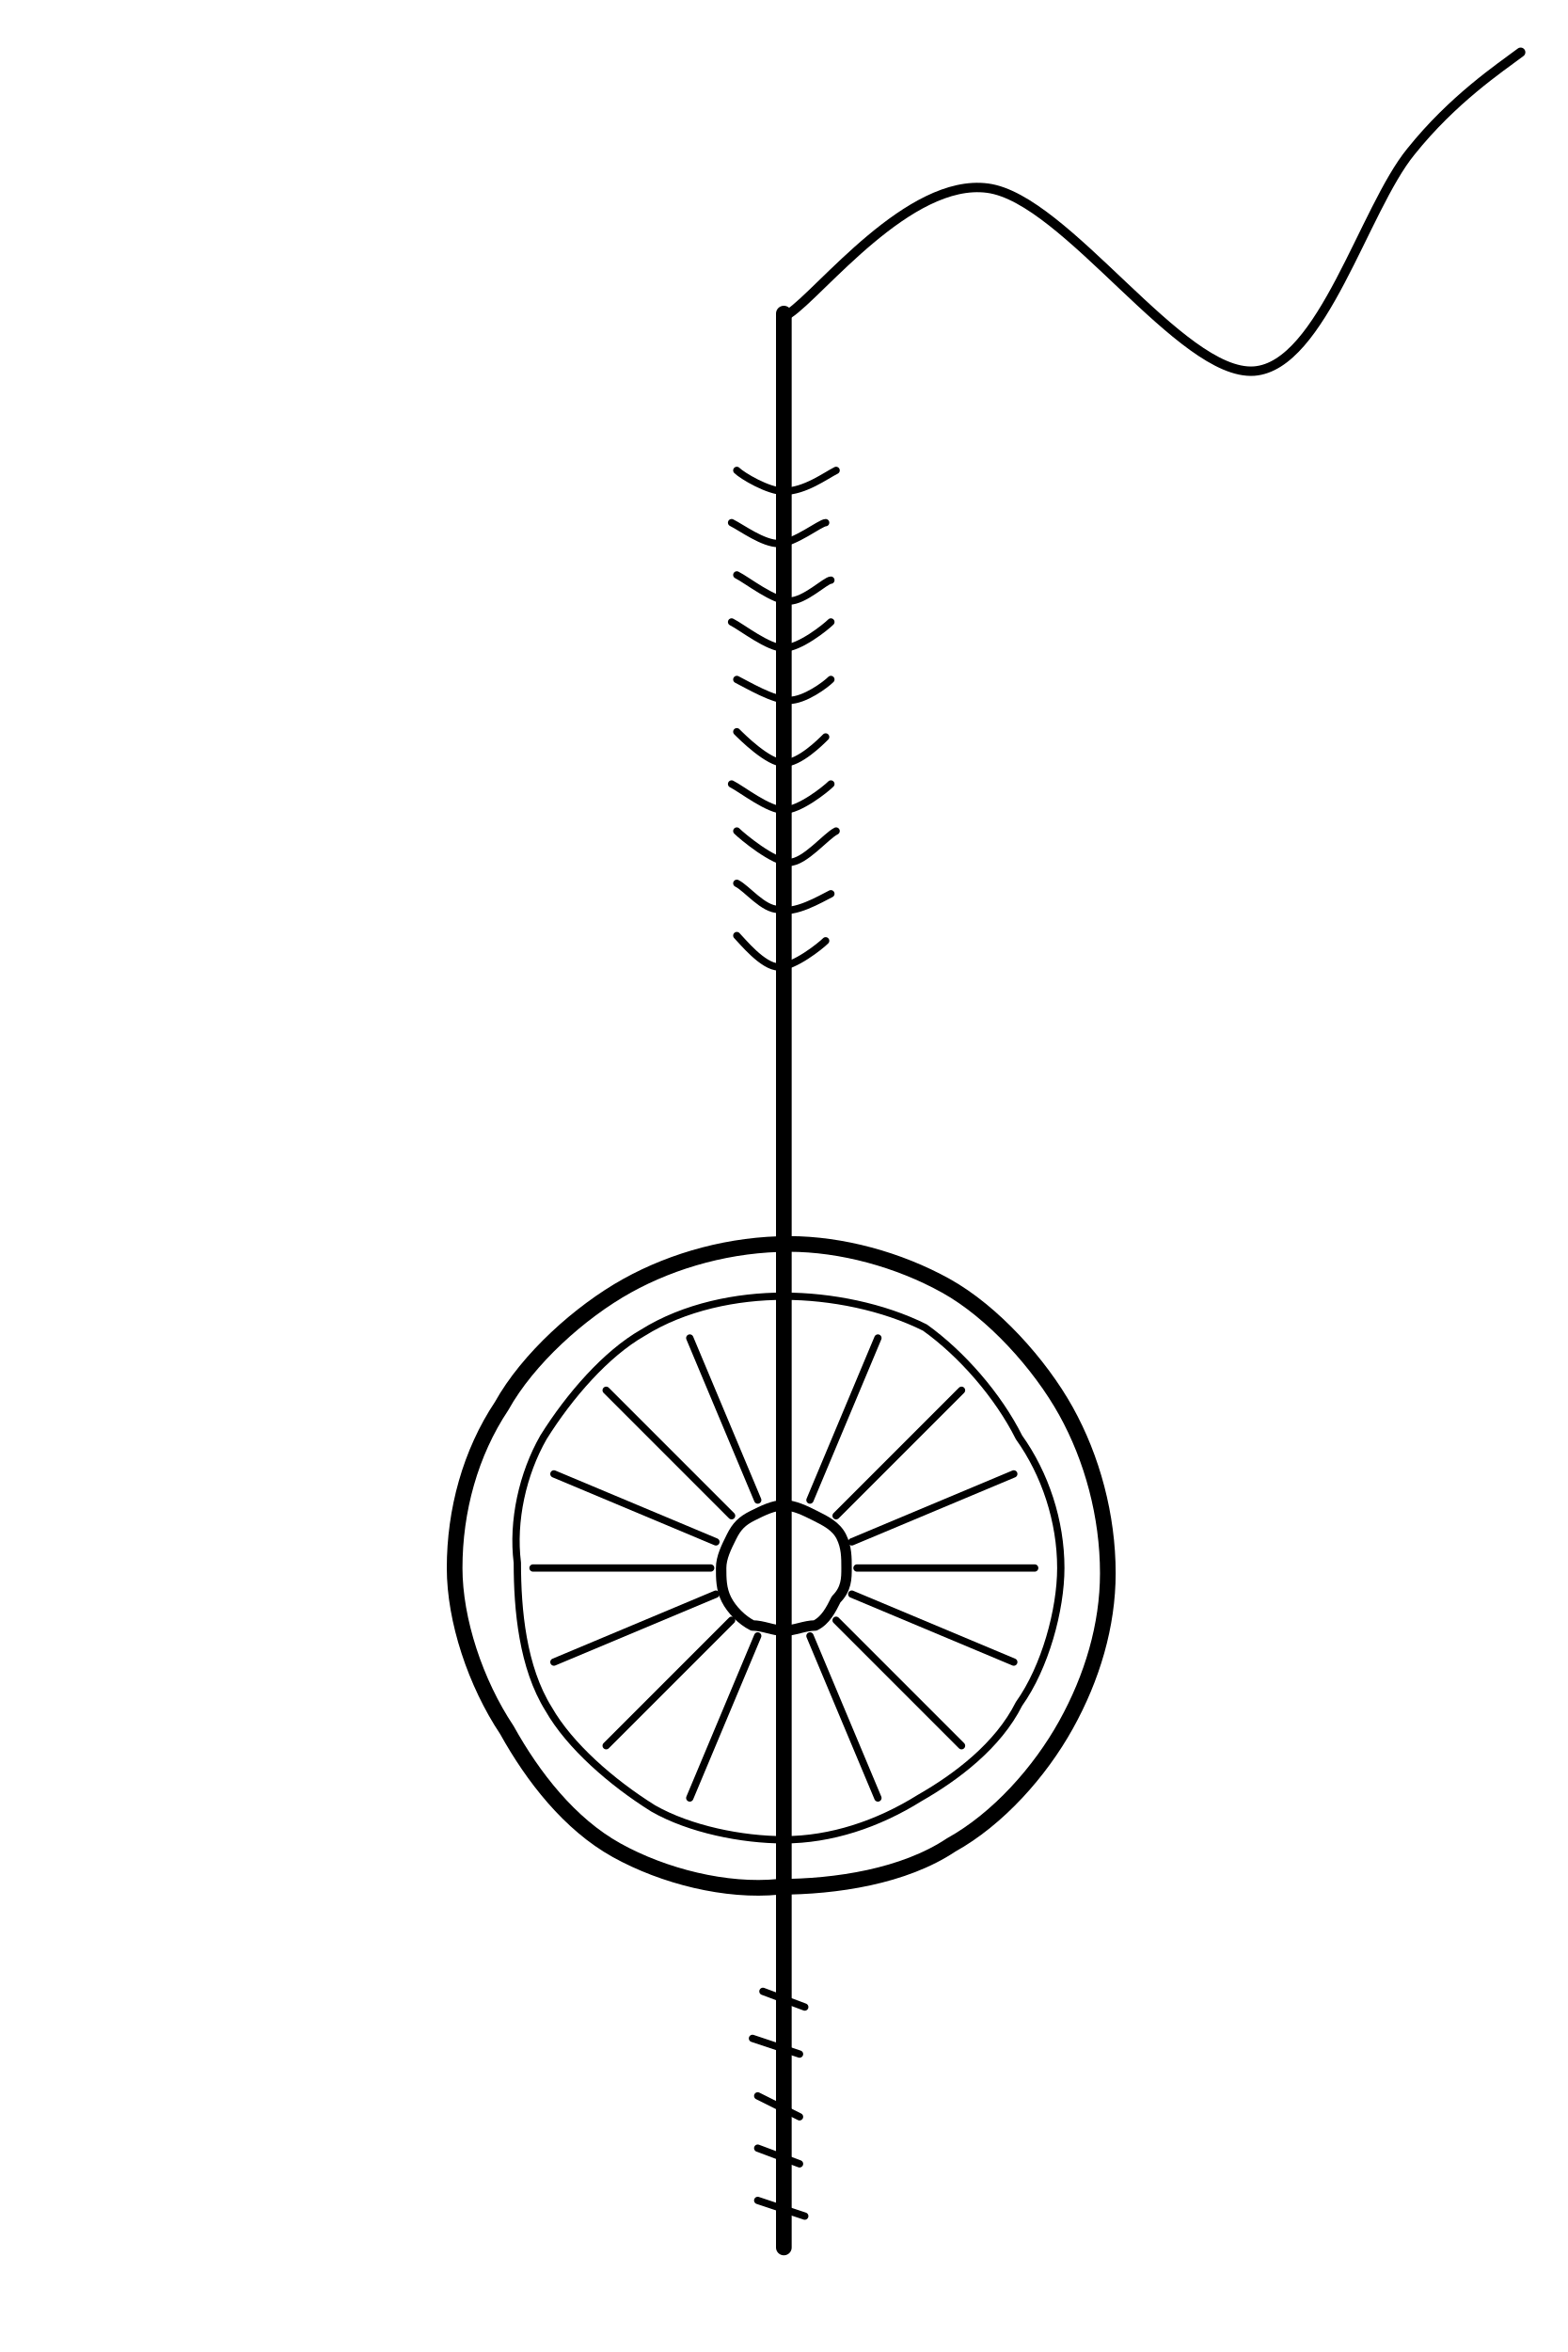
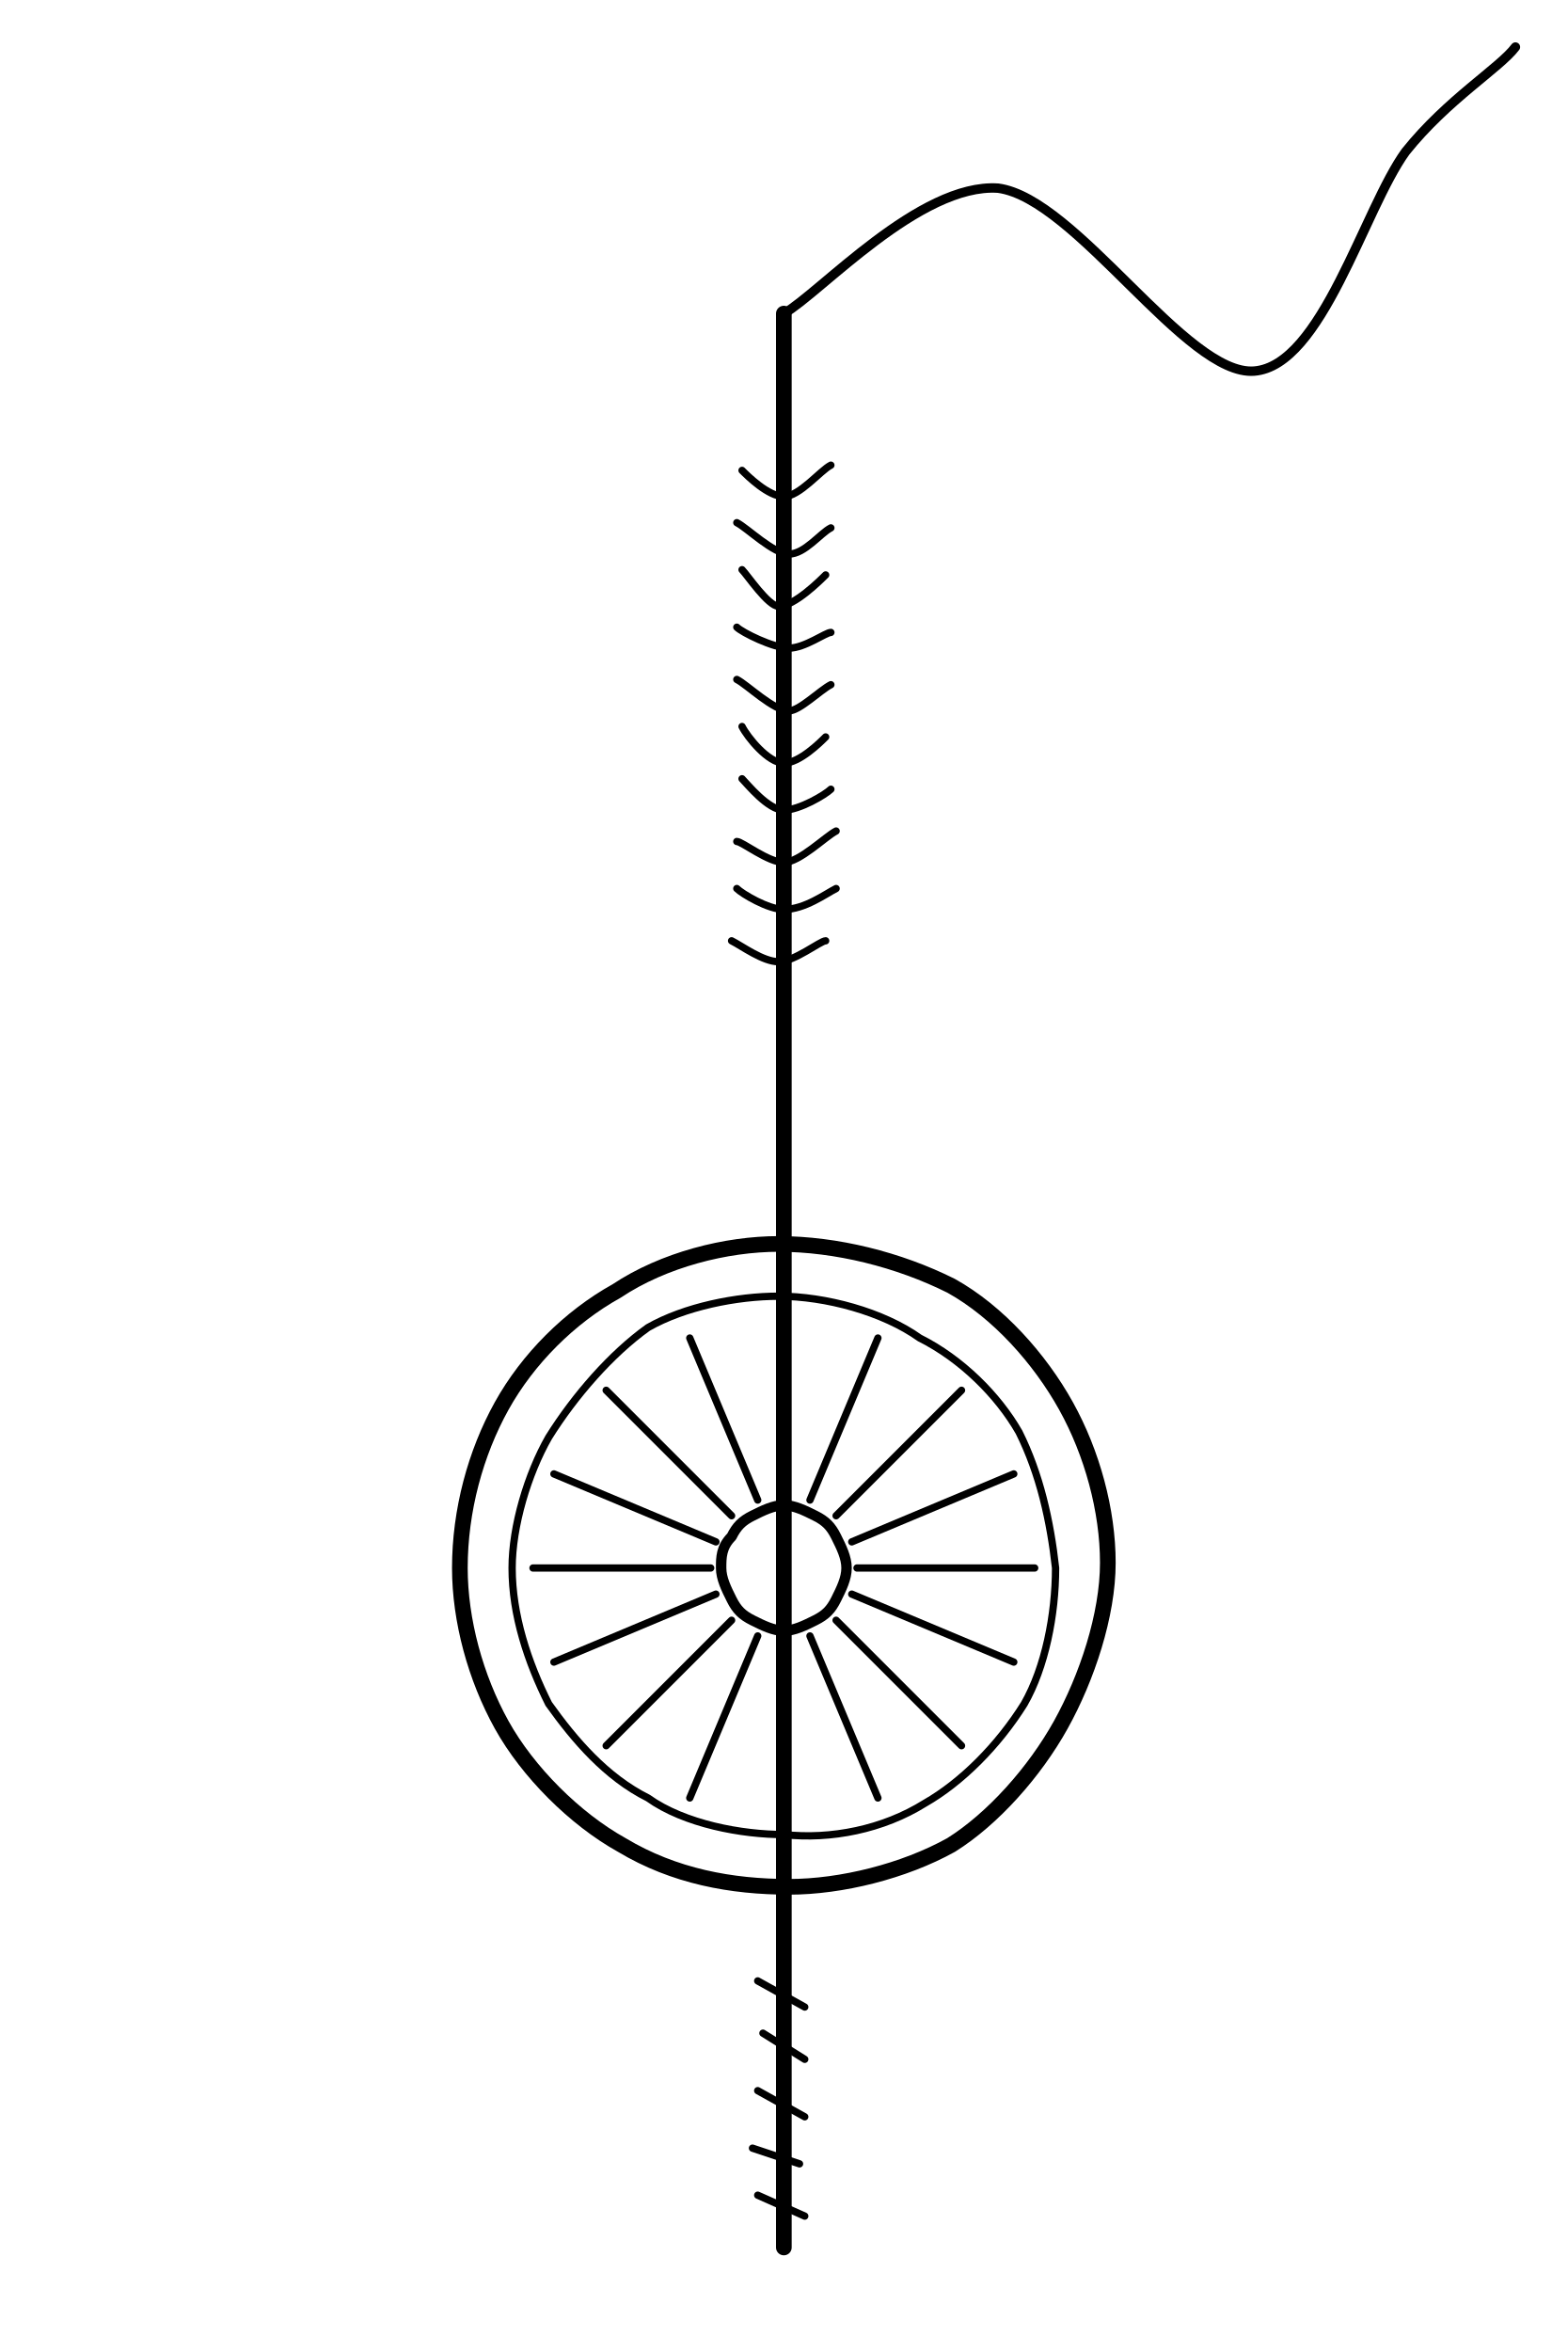
<svg xmlns="http://www.w3.org/2000/svg" viewBox="0 0 300 450" fill="none" stroke="currentColor" stroke-linecap="round" stroke-linejoin="round" aria-hidden="true" focusable="false">
  <line x1="150" y1="60" x2="150" y2="430" stroke-width="3" />
-   <path d="M212 301C212 311 209 321 204 330C199 339 191 348 182 353C173 359 160 361 149 361C139 362 127 359 118 354C109 349 102 340 97 331C91 322 87 310 87 300C87 289 90 278 96 269C101 260 111 251 120 246C129 241 140 238 151 238C161 238 172 241 181 246C190 251 199 261 204 270C209 279 212 290 212 301Z" stroke-width="3" />
-   <path d="M203 300C203 308 200 319 195 326C191 334 183 340 176 344C168 349 159 352 150 352C142 352 132 350 125 346C117 341 109 334 105 327C100 319 99 308 99 299C98 291 100 282 104 275C109 267 116 259 123 255C131 250 141 248 150 248C159 248 169 250 177 254C184 259 191 267 195 275C200 282 203 291 203 300Z" stroke-width="1.4" />
+   <path d="M212 299C212 309 208 321 203 330C198 339 190 348 182 353C173 358 161 361 151 361C140 361 129 359 119 353C110 348 101 339 96 330C91 321 88 310 88 300C88 289 91 278 96 269C101 260 109 252 118 247C127 241 139 238 149 238C160 238 172 241 182 246C191 251 199 260 204 269C209 278 212 289 212 299Z" stroke-width="3" />
+   <path d="M202 300C202 309 200 319 196 326C191 334 184 341 177 345C169 350 159 352 150 351C142 351 131 349 124 344C116 340 110 333 105 326C101 318 98 309 98 300C98 292 101 282 105 275C110 267 117 259 124 254C131 250 141 248 149 248C158 248 169 251 176 256C184 260 191 267 195 274C199 282 201 291 202 300Z" stroke-width="1.4" />
  <line x1="164" y1="300" x2="198" y2="300" stroke-width="1.4" />
  <line x1="163" y1="305" x2="194" y2="318" stroke-width="1.4" />
  <line x1="160" y1="310" x2="184" y2="334" stroke-width="1.4" />
  <line x1="155" y1="313" x2="168" y2="344" stroke-width="1.4" />
  <line x1="150" y1="314" x2="150" y2="348" stroke-width="1.4" />
  <line x1="145" y1="313" x2="132" y2="344" stroke-width="1.4" />
  <line x1="140" y1="310" x2="116" y2="334" stroke-width="1.4" />
  <line x1="137" y1="305" x2="106" y2="318" stroke-width="1.4" />
  <line x1="136" y1="300" x2="102" y2="300" stroke-width="1.4" />
  <line x1="137" y1="295" x2="106" y2="282" stroke-width="1.4" />
  <line x1="140" y1="290" x2="116" y2="266" stroke-width="1.4" />
  <line x1="145" y1="287" x2="132" y2="256" stroke-width="1.4" />
  <line x1="150" y1="286" x2="150" y2="252" stroke-width="1.4" />
  <line x1="155" y1="287" x2="168" y2="256" stroke-width="1.4" />
  <line x1="160" y1="290" x2="184" y2="266" stroke-width="1.4" />
  <line x1="163" y1="295" x2="194" y2="282" stroke-width="1.4" />
-   <path d="M162 300C162 302 162 304 160 306C159 308 158 310 156 311C154 311 152 312 150 312C148 312 146 311 144 311C142 310 140 308 139 306C138 304 138 302 138 300C138 298 139 296 140 294C141 292 142 291 144 290C146 289 148 288 150 288C152 288 154 289 156 290C158 291 160 292 161 294C162 296 162 298 162 300Z" stroke-width="2" />
-   <path d="M141 90C142 91 147 94 150 94C154 94 158 91 160 90" stroke-width="1.4" />
-   <path d="M140 100C142 101 146 104 149 104C152 104 157 100 158 100" stroke-width="1.4" />
-   <path d="M141 110C143 111 148 115 151 115C154 115 158 111 159 111" stroke-width="1.4" />
-   <path d="M140 119C142 120 147 124 150 124C153 124 158 120 159 119" stroke-width="1.4" />
-   <path d="M141 130C143 131 148 134 151 134C154 134 158 131 159 130" stroke-width="1.4" />
-   <path d="M141 140C142 141 147 146 150 146C153 146 157 142 158 141" stroke-width="1.4" />
-   <path d="M140 150C142 151 147 155 150 155C153 155 158 151 159 150" stroke-width="1.4" />
-   <path d="M141 159C142 160 148 165 151 165C154 165 158 160 160 159" stroke-width="1.4" />
-   <path d="M141 169C143 170 146 174 149 174C152 175 157 172 159 171" stroke-width="1.4" />
-   <path d="M141 179C142 180 146 185 149 185C152 185 157 181 158 180" stroke-width="1.4" />
-   <path d="M151 60C157 56 174 34 189 36C204 38 226 72 240 71C253 70 261 40 270 29C278 19 287 13 291 10" stroke-width="1.8" />
-   <path d="M146 381 L154 384" stroke-width="1.4" />
-   <path d="M144 390 L153 393" stroke-width="1.4" />
-   <path d="M145 401 L153 405" stroke-width="1.4" />
-   <path d="M145 411 L153 414" stroke-width="1.4" />
-   <path d="M145 421 L154 424" stroke-width="1.4" />
+   <path d="M162 300C162 302 161 304 160 306C159 308 158 309 156 310C154 311 152 312 150 312C148 312 146 311 144 310C142 309 141 308 140 306C139 304 138 302 138 300C138 298 138 296 140 294C141 292 142 291 144 290C146 289 148 288 150 288C152 288 154 289 156 290C158 291 159 292 160 294C161 296 162 298 162 300Z" stroke-width="2" />
+   <path d="M142 90C143 91 147 95 150 95C153 95 157 90 159 89" stroke-width="1.4" />
+   <path d="M141 100C143 101 148 106 151 106C154 106 157 102 159 101" stroke-width="1.4" />
+   <path d="M142 109C143 110 147 116 149 116C152 116 157 111 158 110" stroke-width="1.4" />
+   <path d="M141 120C142 121 148 124 151 124C154 124 158 121 159 121" stroke-width="1.4" />
+   <path d="M141 130C143 131 148 136 151 136C153 136 157 132 159 131" stroke-width="1.4" />
+   <path d="M142 139C143 141 147 146 150 146C153 146 157 142 158 141" stroke-width="1.4" />
+   <path d="M142 149C143 150 147 155 150 155C153 155 158 152 159 151" stroke-width="1.4" />
+   <path d="M141 161C142 161 147 165 150 165C153 165 158 160 160 159" stroke-width="1.4" />
+   <path d="M141 170C142 171 147 174 150 174C154 174 158 171 160 170" stroke-width="1.4" />
+   <path d="M140 180C142 181 146 184 149 184C152 184 157 180 158 180" stroke-width="1.4" />
+   <path d="M150 60C157 56 176 35 191 36C206 38 227 72 240 71C253 70 261 40 269 29C277 19 287 13 290 9" stroke-width="1.8" />
+   <path d="M145 379 L154 384" stroke-width="1.4" />
+   <path d="M146 389 L154 394" stroke-width="1.4" />
+   <path d="M145 400 L154 405" stroke-width="1.4" />
+   <path d="M144 411 L153 414" stroke-width="1.4" />
+   <path d="M145 420 L154 424" stroke-width="1.4" />
</svg>
